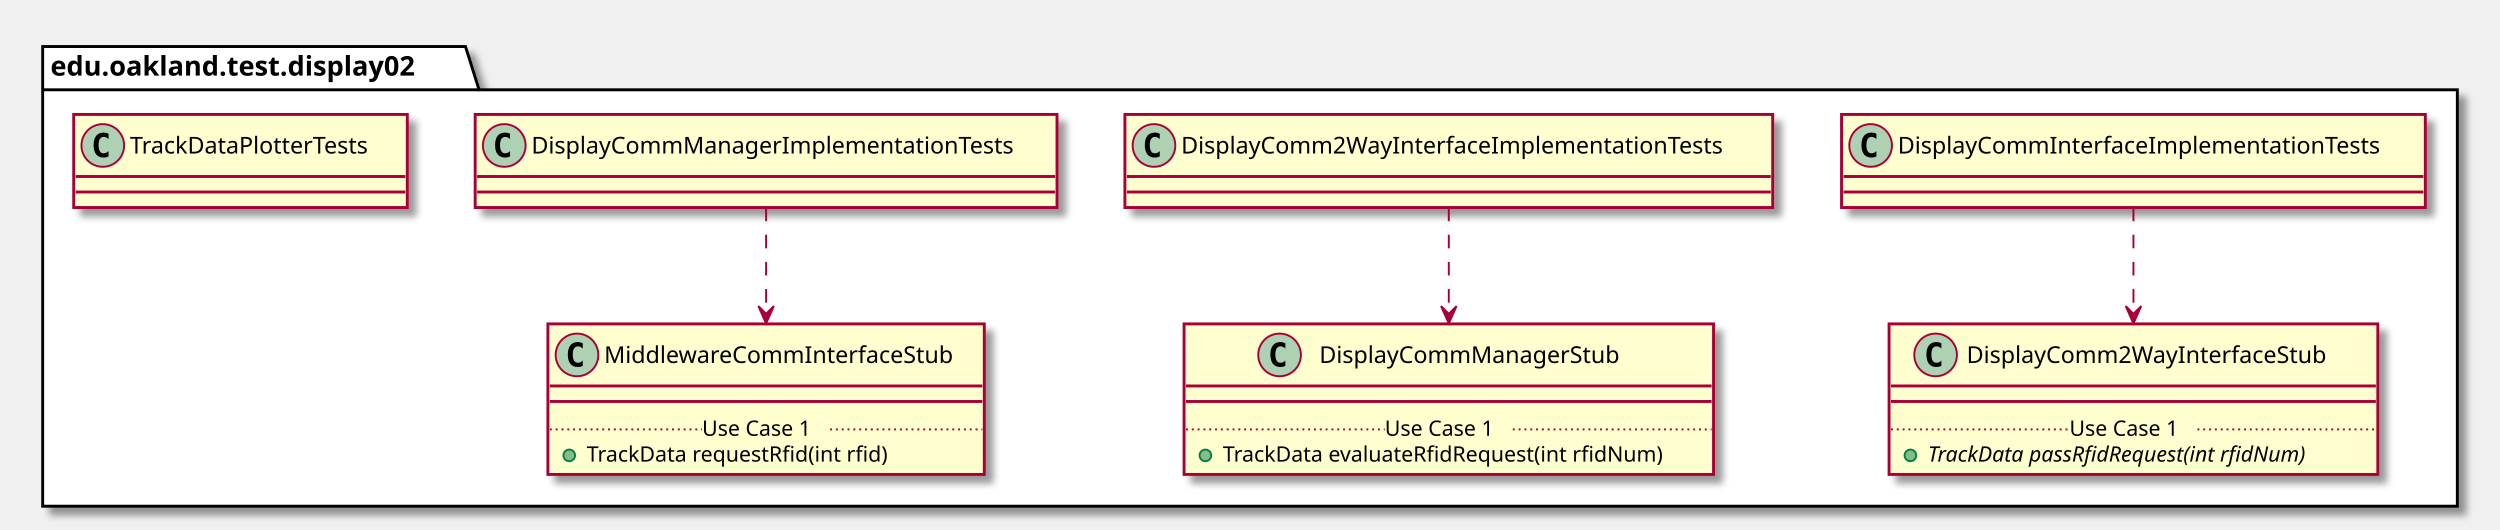
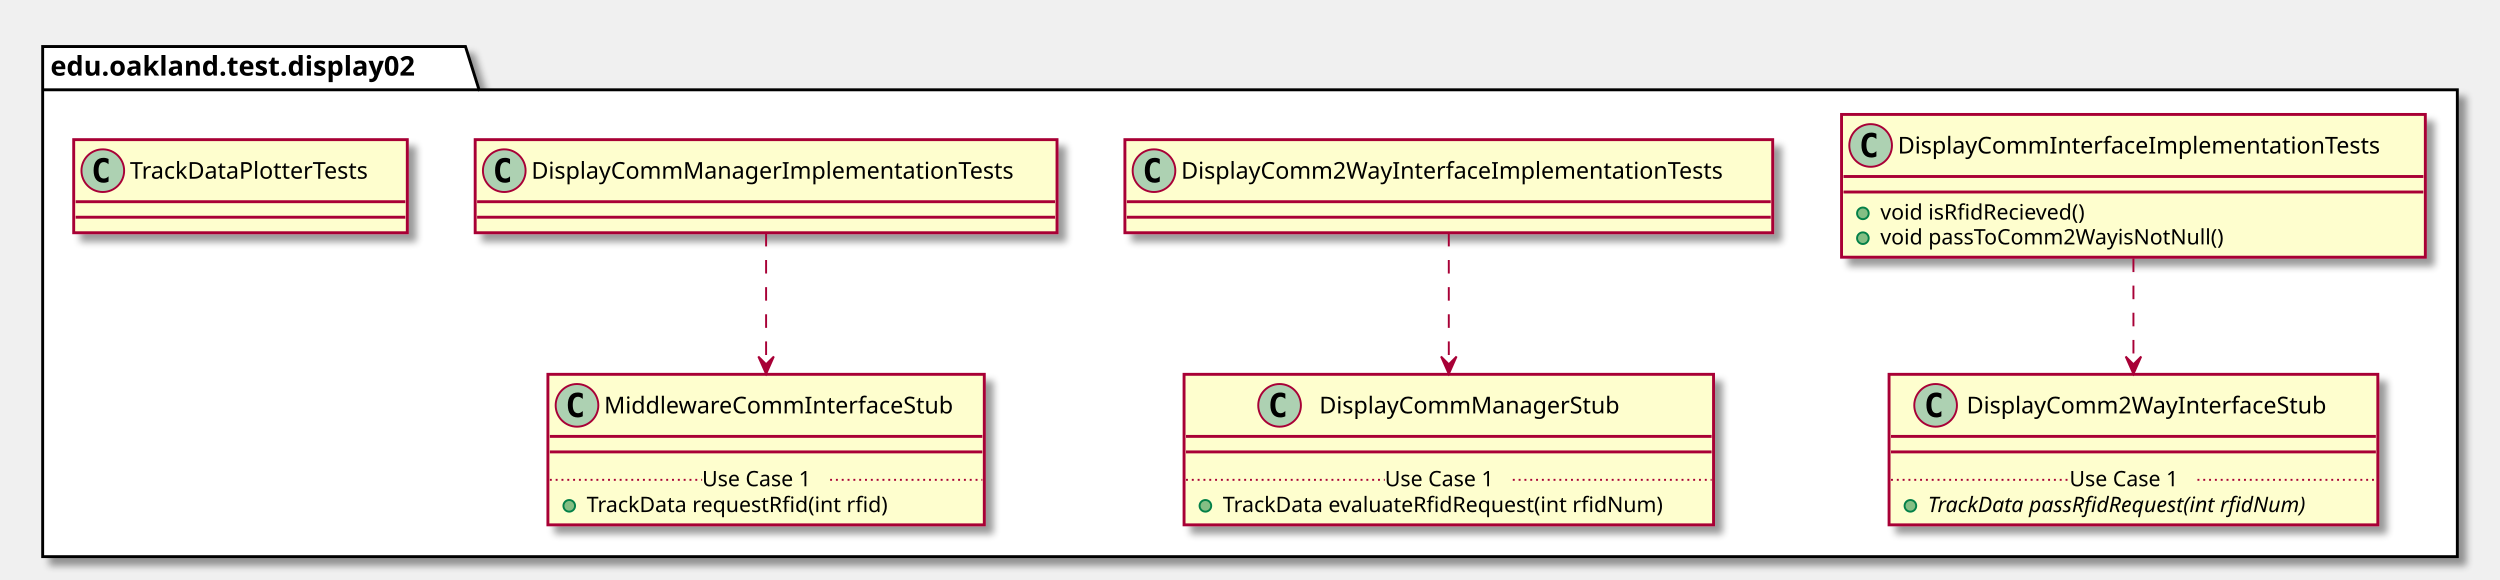
- <svg xmlns="http://www.w3.org/2000/svg" contentScriptType="application/ecmascript" contentStyleType="text/css" height="273px" preserveAspectRatio="none" style="width:1289px;height:273px;" version="1.1" viewBox="0 0 1289 273" width="1289px" zoomAndPan="magnify">
+ <svg xmlns="http://www.w3.org/2000/svg" contentScriptType="application/ecmascript" contentStyleType="text/css" height="299px" preserveAspectRatio="none" style="width:1289px;height:299px;" version="1.1" viewBox="0 0 1289 299" width="1289px" zoomAndPan="magnify">
  <defs>
-     <filter height="300%" id="f162ubrxpbqt6t" width="300%" x="-1" y="-1">
+     <filter height="300%" id="ffmwm8rcvp6sv" width="300%" x="-1" y="-1">
      <feGaussianBlur result="blurOut" stdDeviation="2.0" />
      <feColorMatrix in="blurOut" result="blurOut2" type="matrix" values="0 0 0 0 0 0 0 0 0 0 0 0 0 0 0 0 0 0 .4 0" />
      <feOffset dx="4.0" dy="4.0" in="blurOut2" result="blurOut3" />
      <feBlend in="SourceGraphic" in2="blurOut3" mode="normal" />
    </filter>
  </defs>
  <g>
-     <polygon fill="#FFFFFF" filter="url(#f162ubrxpbqt6t)" points="22,24,240,24,247,46.297,1267,46.297,1267,261,22,261,22,24" style="stroke: #000000; stroke-width: 1.5;" />
+     <polygon fill="#FFFFFF" filter="url(#ffmwm8rcvp6sv)" points="22,24,240,24,247,46.297,1267,46.297,1267,287,22,287,22,24" style="stroke: #000000; stroke-width: 1.5;" />
    <line style="stroke: #000000; stroke-width: 1.5;" x1="22" x2="247" y1="46.297" y2="46.297" />
    <text fill="#000000" font-family="sans-serif" font-size="14" font-weight="bold" lengthAdjust="spacingAndGlyphs" textLength="212" x="26" y="38.995">edu.oakland.test.display02</text>
-     <rect fill="#FEFECE" filter="url(#f162ubrxpbqt6t)" height="48" id="DisplayCommInterfaceImplementationTests" style="stroke: #A80036; stroke-width: 1.5;" width="301" x="949.5" y="59" />
+     <rect fill="#FEFECE" filter="url(#ffmwm8rcvp6sv)" height="73.609" id="DisplayCommInterfaceImplementationTests" style="stroke: #A80036; stroke-width: 1.5;" width="301" x="949.5" y="59" />
    <ellipse cx="964.5" cy="75" fill="#ADD1B2" rx="11" ry="11" style="stroke: #A80036; stroke-width: 1.0;" />
    <path d="M967.469,80.641 Q966.891,80.938 966.25,81.078 Q965.609,81.234 964.906,81.234 Q962.406,81.234 961.078,79.594 Q959.766,77.938 959.766,74.812 Q959.766,71.688 961.078,70.031 Q962.406,68.375 964.906,68.375 Q965.609,68.375 966.25,68.531 Q966.906,68.688 967.469,68.984 L967.469,71.703 Q966.844,71.125 966.25,70.859 Q965.656,70.578 965.031,70.578 Q963.688,70.578 963,71.656 Q962.312,72.719 962.312,74.812 Q962.312,76.906 963,77.984 Q963.688,79.047 965.031,79.047 Q965.656,79.047 966.25,78.781 Q966.844,78.5 967.469,77.922 L967.469,80.641 Z " />
    <text fill="#000000" font-family="sans-serif" font-size="12" lengthAdjust="spacingAndGlyphs" textLength="269" x="978.5" y="79.154">DisplayCommInterfaceImplementationTests</text>
    <line style="stroke: #A80036; stroke-width: 1.5;" x1="950.5" x2="1249.5" y1="91" y2="91" />
    <line style="stroke: #A80036; stroke-width: 1.5;" x1="950.5" x2="1249.5" y1="99" y2="99" />
-     <rect fill="#FEFECE" filter="url(#f162ubrxpbqt6t)" height="77.609" id="DisplayComm2WayInterfaceStub" style="stroke: #A80036; stroke-width: 1.5;" width="252" x="974" y="167" />
-     <ellipse cx="998" cy="183" fill="#ADD1B2" rx="11" ry="11" style="stroke: #A80036; stroke-width: 1.0;" />
-     <path d="M1000.969,188.641 Q1000.391,188.938 999.75,189.078 Q999.109,189.234 998.406,189.234 Q995.906,189.234 994.578,187.594 Q993.266,185.938 993.266,182.812 Q993.266,179.688 994.578,178.031 Q995.906,176.375 998.406,176.375 Q999.109,176.375 999.75,176.531 Q1000.406,176.688 1000.969,176.984 L1000.969,179.703 Q1000.344,179.125 999.75,178.859 Q999.156,178.578 998.531,178.578 Q997.188,178.578 996.5,179.656 Q995.812,180.719 995.812,182.812 Q995.812,184.906 996.5,185.984 Q997.188,187.047 998.531,187.047 Q999.156,187.047 999.75,186.781 Q1000.344,186.5 1000.969,185.922 L1000.969,188.641 Z " />
-     <text fill="#000000" font-family="sans-serif" font-size="12" lengthAdjust="spacingAndGlyphs" textLength="200" x="1014" y="187.154">DisplayComm2WayInterfaceStub</text>
-     <line style="stroke: #A80036; stroke-width: 1.5;" x1="975" x2="1225" y1="199" y2="199" />
-     <line style="stroke: #A80036; stroke-width: 1.5;" x1="975" x2="1225" y1="207" y2="207" />
-     <ellipse cx="985" cy="234.805" fill="#84BE84" rx="3" ry="3" style="stroke: #038048; stroke-width: 1.0;" />
-     <text fill="#000000" font-family="sans-serif" font-size="11" font-style="italic" lengthAdjust="spacingAndGlyphs" textLength="226" x="994" y="238.015">TrackData passRfidRequest(int rfidNum)</text>
-     <line style="stroke: #A80036; stroke-width: 1.0; stroke-dasharray: 1.0,2.0;" x1="975" x2="1067" y1="221.402" y2="221.402" />
-     <text fill="#000000" font-family="sans-serif" font-size="11" lengthAdjust="spacingAndGlyphs" textLength="66" x="1067" y="224.71">Use Case 1</text>
-     <line style="stroke: #A80036; stroke-width: 1.0; stroke-dasharray: 1.0,2.0;" x1="1133" x2="1225" y1="221.402" y2="221.402" />
-     <rect fill="#FEFECE" filter="url(#f162ubrxpbqt6t)" height="48" id="DisplayComm2WayInterfaceImplementationTests" style="stroke: #A80036; stroke-width: 1.5;" width="334" x="580" y="59" />
-     <ellipse cx="595" cy="75" fill="#ADD1B2" rx="11" ry="11" style="stroke: #A80036; stroke-width: 1.0;" />
-     <path d="M597.969,80.641 Q597.391,80.938 596.75,81.078 Q596.109,81.234 595.406,81.234 Q592.906,81.234 591.578,79.594 Q590.266,77.938 590.266,74.812 Q590.266,71.688 591.578,70.031 Q592.906,68.375 595.406,68.375 Q596.109,68.375 596.75,68.531 Q597.406,68.688 597.969,68.984 L597.969,71.703 Q597.344,71.125 596.75,70.859 Q596.156,70.578 595.531,70.578 Q594.188,70.578 593.5,71.656 Q592.812,72.719 592.812,74.812 Q592.812,76.906 593.5,77.984 Q594.188,79.047 595.531,79.047 Q596.156,79.047 596.75,78.781 Q597.344,78.5 597.969,77.922 L597.969,80.641 Z " />
-     <text fill="#000000" font-family="sans-serif" font-size="12" lengthAdjust="spacingAndGlyphs" textLength="302" x="609" y="79.154">DisplayComm2WayInterfaceImplementationTests</text>
-     <line style="stroke: #A80036; stroke-width: 1.5;" x1="581" x2="913" y1="91" y2="91" />
-     <line style="stroke: #A80036; stroke-width: 1.5;" x1="581" x2="913" y1="99" y2="99" />
-     <rect fill="#FEFECE" filter="url(#f162ubrxpbqt6t)" height="77.609" id="DisplayCommManagerStub" style="stroke: #A80036; stroke-width: 1.5;" width="273" x="610.5" y="167" />
-     <ellipse cx="659.75" cy="183" fill="#ADD1B2" rx="11" ry="11" style="stroke: #A80036; stroke-width: 1.0;" />
-     <path d="M662.719,188.641 Q662.141,188.938 661.5,189.078 Q660.859,189.234 660.156,189.234 Q657.656,189.234 656.328,187.594 Q655.016,185.938 655.016,182.812 Q655.016,179.688 656.328,178.031 Q657.656,176.375 660.156,176.375 Q660.859,176.375 661.5,176.531 Q662.156,176.688 662.719,176.984 L662.719,179.703 Q662.094,179.125 661.5,178.859 Q660.906,178.578 660.281,178.578 Q658.938,178.578 658.25,179.656 Q657.562,180.719 657.562,182.812 Q657.562,184.906 658.25,185.984 Q658.938,187.047 660.281,187.047 Q660.906,187.047 661.5,186.781 Q662.094,186.5 662.719,185.922 L662.719,188.641 Z " />
-     <text fill="#000000" font-family="sans-serif" font-size="12" lengthAdjust="spacingAndGlyphs" textLength="166" x="680.25" y="187.154">DisplayCommManagerStub</text>
-     <line style="stroke: #A80036; stroke-width: 1.5;" x1="611.5" x2="882.5" y1="199" y2="199" />
-     <line style="stroke: #A80036; stroke-width: 1.5;" x1="611.5" x2="882.5" y1="207" y2="207" />
-     <ellipse cx="621.5" cy="234.805" fill="#84BE84" rx="3" ry="3" style="stroke: #038048; stroke-width: 1.0;" />
-     <text fill="#000000" font-family="sans-serif" font-size="11" lengthAdjust="spacingAndGlyphs" textLength="247" x="630.5" y="238.015">TrackData evaluateRfidRequest(int rfidNum)</text>
-     <line style="stroke: #A80036; stroke-width: 1.0; stroke-dasharray: 1.0,2.0;" x1="611.5" x2="714" y1="221.402" y2="221.402" />
-     <text fill="#000000" font-family="sans-serif" font-size="11" lengthAdjust="spacingAndGlyphs" textLength="66" x="714" y="224.71">Use Case 1</text>
-     <line style="stroke: #A80036; stroke-width: 1.0; stroke-dasharray: 1.0,2.0;" x1="780" x2="882.5" y1="221.402" y2="221.402" />
-     <rect fill="#FEFECE" filter="url(#f162ubrxpbqt6t)" height="48" id="DisplayCommManagerImplementationTests" style="stroke: #A80036; stroke-width: 1.5;" width="300" x="245" y="59" />
-     <ellipse cx="260" cy="75" fill="#ADD1B2" rx="11" ry="11" style="stroke: #A80036; stroke-width: 1.0;" />
-     <path d="M262.969,80.641 Q262.391,80.938 261.75,81.078 Q261.109,81.234 260.406,81.234 Q257.906,81.234 256.578,79.594 Q255.266,77.938 255.266,74.812 Q255.266,71.688 256.578,70.031 Q257.906,68.375 260.406,68.375 Q261.109,68.375 261.75,68.531 Q262.406,68.688 262.969,68.984 L262.969,71.703 Q262.344,71.125 261.75,70.859 Q261.156,70.578 260.531,70.578 Q259.188,70.578 258.5,71.656 Q257.812,72.719 257.812,74.812 Q257.812,76.906 258.5,77.984 Q259.188,79.047 260.531,79.047 Q261.156,79.047 261.75,78.781 Q262.344,78.5 262.969,77.922 L262.969,80.641 Z " />
-     <text fill="#000000" font-family="sans-serif" font-size="12" lengthAdjust="spacingAndGlyphs" textLength="268" x="274" y="79.154">DisplayCommManagerImplementationTests</text>
-     <line style="stroke: #A80036; stroke-width: 1.5;" x1="246" x2="544" y1="91" y2="91" />
-     <line style="stroke: #A80036; stroke-width: 1.5;" x1="246" x2="544" y1="99" y2="99" />
-     <rect fill="#FEFECE" filter="url(#f162ubrxpbqt6t)" height="77.609" id="MiddlewareCommInterfaceStub" style="stroke: #A80036; stroke-width: 1.5;" width="225" x="282.5" y="167" />
-     <ellipse cx="297.5" cy="183" fill="#ADD1B2" rx="11" ry="11" style="stroke: #A80036; stroke-width: 1.0;" />
-     <path d="M300.469,188.641 Q299.891,188.938 299.25,189.078 Q298.609,189.234 297.906,189.234 Q295.406,189.234 294.078,187.594 Q292.766,185.938 292.766,182.812 Q292.766,179.688 294.078,178.031 Q295.406,176.375 297.906,176.375 Q298.609,176.375 299.25,176.531 Q299.906,176.688 300.469,176.984 L300.469,179.703 Q299.844,179.125 299.25,178.859 Q298.656,178.578 298.031,178.578 Q296.688,178.578 296,179.656 Q295.312,180.719 295.312,182.812 Q295.312,184.906 296,185.984 Q296.688,187.047 298.031,187.047 Q298.656,187.047 299.25,186.781 Q299.844,186.5 300.469,185.922 L300.469,188.641 Z " />
-     <text fill="#000000" font-family="sans-serif" font-size="12" lengthAdjust="spacingAndGlyphs" textLength="193" x="311.5" y="187.154">MiddlewareCommInterfaceStub</text>
-     <line style="stroke: #A80036; stroke-width: 1.5;" x1="283.5" x2="506.5" y1="199" y2="199" />
-     <line style="stroke: #A80036; stroke-width: 1.5;" x1="283.5" x2="506.5" y1="207" y2="207" />
-     <ellipse cx="293.5" cy="234.805" fill="#84BE84" rx="3" ry="3" style="stroke: #038048; stroke-width: 1.0;" />
-     <text fill="#000000" font-family="sans-serif" font-size="11" lengthAdjust="spacingAndGlyphs" textLength="171" x="302.5" y="238.015">TrackData requestRfid(int rfid)</text>
-     <line style="stroke: #A80036; stroke-width: 1.0; stroke-dasharray: 1.0,2.0;" x1="283.5" x2="362" y1="221.402" y2="221.402" />
-     <text fill="#000000" font-family="sans-serif" font-size="11" lengthAdjust="spacingAndGlyphs" textLength="66" x="362" y="224.71">Use Case 1</text>
-     <line style="stroke: #A80036; stroke-width: 1.0; stroke-dasharray: 1.0,2.0;" x1="428" x2="506.5" y1="221.402" y2="221.402" />
-     <rect fill="#FEFECE" filter="url(#f162ubrxpbqt6t)" height="48" id="TrackDataPlotterTests" style="stroke: #A80036; stroke-width: 1.5;" width="172" x="38" y="59" />
-     <ellipse cx="53" cy="75" fill="#ADD1B2" rx="11" ry="11" style="stroke: #A80036; stroke-width: 1.0;" />
-     <path d="M55.969,80.641 Q55.391,80.938 54.75,81.078 Q54.109,81.234 53.406,81.234 Q50.906,81.234 49.578,79.594 Q48.266,77.938 48.266,74.812 Q48.266,71.688 49.578,70.031 Q50.906,68.375 53.406,68.375 Q54.109,68.375 54.75,68.531 Q55.406,68.688 55.969,68.984 L55.969,71.703 Q55.344,71.125 54.75,70.859 Q54.156,70.578 53.531,70.578 Q52.188,70.578 51.5,71.656 Q50.812,72.719 50.812,74.812 Q50.812,76.906 51.5,77.984 Q52.188,79.047 53.531,79.047 Q54.156,79.047 54.75,78.781 Q55.344,78.5 55.969,77.922 L55.969,80.641 Z " />
-     <text fill="#000000" font-family="sans-serif" font-size="12" lengthAdjust="spacingAndGlyphs" textLength="140" x="67" y="79.154">TrackDataPlotterTests</text>
-     <line style="stroke: #A80036; stroke-width: 1.5;" x1="39" x2="209" y1="91" y2="91" />
-     <line style="stroke: #A80036; stroke-width: 1.5;" x1="39" x2="209" y1="99" y2="99" />
-     <path d="M1100,107.04 C1100,122.46 1100,143.23 1100,161.68 " fill="none" id="DisplayCommInterfaceImplementationTests-&gt;DisplayComm2WayInterfaceStub" style="stroke: #A80036; stroke-width: 1.0; stroke-dasharray: 7.0,7.0;" />
-     <polygon fill="#A80036" points="1100,166.81,1104,157.81,1100,161.81,1096,157.81,1100,166.81" style="stroke: #A80036; stroke-width: 1.0;" />
-     <path d="M747,107.04 C747,122.46 747,143.23 747,161.68 " fill="none" id="DisplayComm2WayInterfaceImplementationTests-&gt;DisplayCommManagerStub" style="stroke: #A80036; stroke-width: 1.0; stroke-dasharray: 7.0,7.0;" />
-     <polygon fill="#A80036" points="747,166.81,751,157.81,747,161.81,743,157.81,747,166.81" style="stroke: #A80036; stroke-width: 1.0;" />
-     <path d="M395,107.04 C395,122.46 395,143.23 395,161.68 " fill="none" id="DisplayCommManagerImplementationTests-&gt;MiddlewareCommInterfaceStub" style="stroke: #A80036; stroke-width: 1.0; stroke-dasharray: 7.0,7.0;" />
-     <polygon fill="#A80036" points="395,166.81,399,157.81,395,161.81,391,157.81,395,166.81" style="stroke: #A80036; stroke-width: 1.0;" />
+     <ellipse cx="960.5" cy="110" fill="#84BE84" rx="3" ry="3" style="stroke: #038048; stroke-width: 1.0;" />
+     <text fill="#000000" font-family="sans-serif" font-size="11" lengthAdjust="spacingAndGlyphs" textLength="116" x="969.5" y="113.21">void isRfidRecieved()</text>
+     <ellipse cx="960.5" cy="122.805" fill="#84BE84" rx="3" ry="3" style="stroke: #038048; stroke-width: 1.0;" />
+     <text fill="#000000" font-family="sans-serif" font-size="11" lengthAdjust="spacingAndGlyphs" textLength="193" x="969.5" y="126.015">void passToComm2WayisNotNull()</text>
+     <rect fill="#FEFECE" filter="url(#ffmwm8rcvp6sv)" height="77.609" id="DisplayComm2WayInterfaceStub" style="stroke: #A80036; stroke-width: 1.5;" width="252" x="974" y="193" />
+     <ellipse cx="998" cy="209" fill="#ADD1B2" rx="11" ry="11" style="stroke: #A80036; stroke-width: 1.0;" />
+     <path d="M1000.969,214.641 Q1000.391,214.938 999.75,215.078 Q999.109,215.234 998.406,215.234 Q995.906,215.234 994.578,213.594 Q993.266,211.938 993.266,208.812 Q993.266,205.688 994.578,204.031 Q995.906,202.375 998.406,202.375 Q999.109,202.375 999.75,202.531 Q1000.406,202.688 1000.969,202.984 L1000.969,205.703 Q1000.344,205.125 999.75,204.859 Q999.156,204.578 998.531,204.578 Q997.188,204.578 996.5,205.656 Q995.812,206.719 995.812,208.812 Q995.812,210.906 996.5,211.984 Q997.188,213.047 998.531,213.047 Q999.156,213.047 999.75,212.781 Q1000.344,212.5 1000.969,211.922 L1000.969,214.641 Z " />
+     <text fill="#000000" font-family="sans-serif" font-size="12" lengthAdjust="spacingAndGlyphs" textLength="200" x="1014" y="213.154">DisplayComm2WayInterfaceStub</text>
+     <line style="stroke: #A80036; stroke-width: 1.5;" x1="975" x2="1225" y1="225" y2="225" />
+     <line style="stroke: #A80036; stroke-width: 1.5;" x1="975" x2="1225" y1="233" y2="233" />
+     <ellipse cx="985" cy="260.805" fill="#84BE84" rx="3" ry="3" style="stroke: #038048; stroke-width: 1.0;" />
+     <text fill="#000000" font-family="sans-serif" font-size="11" font-style="italic" lengthAdjust="spacingAndGlyphs" textLength="226" x="994" y="264.015">TrackData passRfidRequest(int rfidNum)</text>
+     <line style="stroke: #A80036; stroke-width: 1.0; stroke-dasharray: 1.0,2.0;" x1="975" x2="1067" y1="247.402" y2="247.402" />
+     <text fill="#000000" font-family="sans-serif" font-size="11" lengthAdjust="spacingAndGlyphs" textLength="66" x="1067" y="250.71">Use Case 1</text>
+     <line style="stroke: #A80036; stroke-width: 1.0; stroke-dasharray: 1.0,2.0;" x1="1133" x2="1225" y1="247.402" y2="247.402" />
+     <rect fill="#FEFECE" filter="url(#ffmwm8rcvp6sv)" height="48" id="DisplayComm2WayInterfaceImplementationTests" style="stroke: #A80036; stroke-width: 1.5;" width="334" x="580" y="72" />
+     <ellipse cx="595" cy="88" fill="#ADD1B2" rx="11" ry="11" style="stroke: #A80036; stroke-width: 1.0;" />
+     <path d="M597.969,93.641 Q597.391,93.938 596.75,94.078 Q596.109,94.234 595.406,94.234 Q592.906,94.234 591.578,92.594 Q590.266,90.938 590.266,87.812 Q590.266,84.688 591.578,83.031 Q592.906,81.375 595.406,81.375 Q596.109,81.375 596.75,81.531 Q597.406,81.688 597.969,81.984 L597.969,84.703 Q597.344,84.125 596.75,83.859 Q596.156,83.578 595.531,83.578 Q594.188,83.578 593.5,84.656 Q592.812,85.719 592.812,87.812 Q592.812,89.906 593.5,90.984 Q594.188,92.047 595.531,92.047 Q596.156,92.047 596.75,91.781 Q597.344,91.5 597.969,90.922 L597.969,93.641 Z " />
+     <text fill="#000000" font-family="sans-serif" font-size="12" lengthAdjust="spacingAndGlyphs" textLength="302" x="609" y="92.154">DisplayComm2WayInterfaceImplementationTests</text>
+     <line style="stroke: #A80036; stroke-width: 1.5;" x1="581" x2="913" y1="104" y2="104" />
+     <line style="stroke: #A80036; stroke-width: 1.5;" x1="581" x2="913" y1="112" y2="112" />
+     <rect fill="#FEFECE" filter="url(#ffmwm8rcvp6sv)" height="77.609" id="DisplayCommManagerStub" style="stroke: #A80036; stroke-width: 1.5;" width="273" x="610.5" y="193" />
+     <ellipse cx="659.75" cy="209" fill="#ADD1B2" rx="11" ry="11" style="stroke: #A80036; stroke-width: 1.0;" />
+     <path d="M662.719,214.641 Q662.141,214.938 661.5,215.078 Q660.859,215.234 660.156,215.234 Q657.656,215.234 656.328,213.594 Q655.016,211.938 655.016,208.812 Q655.016,205.688 656.328,204.031 Q657.656,202.375 660.156,202.375 Q660.859,202.375 661.5,202.531 Q662.156,202.688 662.719,202.984 L662.719,205.703 Q662.094,205.125 661.5,204.859 Q660.906,204.578 660.281,204.578 Q658.938,204.578 658.25,205.656 Q657.562,206.719 657.562,208.812 Q657.562,210.906 658.25,211.984 Q658.938,213.047 660.281,213.047 Q660.906,213.047 661.5,212.781 Q662.094,212.5 662.719,211.922 L662.719,214.641 Z " />
+     <text fill="#000000" font-family="sans-serif" font-size="12" lengthAdjust="spacingAndGlyphs" textLength="166" x="680.25" y="213.154">DisplayCommManagerStub</text>
+     <line style="stroke: #A80036; stroke-width: 1.5;" x1="611.5" x2="882.5" y1="225" y2="225" />
+     <line style="stroke: #A80036; stroke-width: 1.5;" x1="611.5" x2="882.5" y1="233" y2="233" />
+     <ellipse cx="621.5" cy="260.805" fill="#84BE84" rx="3" ry="3" style="stroke: #038048; stroke-width: 1.0;" />
+     <text fill="#000000" font-family="sans-serif" font-size="11" lengthAdjust="spacingAndGlyphs" textLength="247" x="630.5" y="264.015">TrackData evaluateRfidRequest(int rfidNum)</text>
+     <line style="stroke: #A80036; stroke-width: 1.0; stroke-dasharray: 1.0,2.0;" x1="611.5" x2="714" y1="247.402" y2="247.402" />
+     <text fill="#000000" font-family="sans-serif" font-size="11" lengthAdjust="spacingAndGlyphs" textLength="66" x="714" y="250.71">Use Case 1</text>
+     <line style="stroke: #A80036; stroke-width: 1.0; stroke-dasharray: 1.0,2.0;" x1="780" x2="882.5" y1="247.402" y2="247.402" />
+     <rect fill="#FEFECE" filter="url(#ffmwm8rcvp6sv)" height="48" id="DisplayCommManagerImplementationTests" style="stroke: #A80036; stroke-width: 1.5;" width="300" x="245" y="72" />
+     <ellipse cx="260" cy="88" fill="#ADD1B2" rx="11" ry="11" style="stroke: #A80036; stroke-width: 1.0;" />
+     <path d="M262.969,93.641 Q262.391,93.938 261.75,94.078 Q261.109,94.234 260.406,94.234 Q257.906,94.234 256.578,92.594 Q255.266,90.938 255.266,87.812 Q255.266,84.688 256.578,83.031 Q257.906,81.375 260.406,81.375 Q261.109,81.375 261.75,81.531 Q262.406,81.688 262.969,81.984 L262.969,84.703 Q262.344,84.125 261.75,83.859 Q261.156,83.578 260.531,83.578 Q259.188,83.578 258.5,84.656 Q257.812,85.719 257.812,87.812 Q257.812,89.906 258.5,90.984 Q259.188,92.047 260.531,92.047 Q261.156,92.047 261.75,91.781 Q262.344,91.5 262.969,90.922 L262.969,93.641 Z " />
+     <text fill="#000000" font-family="sans-serif" font-size="12" lengthAdjust="spacingAndGlyphs" textLength="268" x="274" y="92.154">DisplayCommManagerImplementationTests</text>
+     <line style="stroke: #A80036; stroke-width: 1.5;" x1="246" x2="544" y1="104" y2="104" />
+     <line style="stroke: #A80036; stroke-width: 1.5;" x1="246" x2="544" y1="112" y2="112" />
+     <rect fill="#FEFECE" filter="url(#ffmwm8rcvp6sv)" height="77.609" id="MiddlewareCommInterfaceStub" style="stroke: #A80036; stroke-width: 1.5;" width="225" x="282.5" y="193" />
+     <ellipse cx="297.5" cy="209" fill="#ADD1B2" rx="11" ry="11" style="stroke: #A80036; stroke-width: 1.0;" />
+     <path d="M300.469,214.641 Q299.891,214.938 299.25,215.078 Q298.609,215.234 297.906,215.234 Q295.406,215.234 294.078,213.594 Q292.766,211.938 292.766,208.812 Q292.766,205.688 294.078,204.031 Q295.406,202.375 297.906,202.375 Q298.609,202.375 299.25,202.531 Q299.906,202.688 300.469,202.984 L300.469,205.703 Q299.844,205.125 299.25,204.859 Q298.656,204.578 298.031,204.578 Q296.688,204.578 296,205.656 Q295.312,206.719 295.312,208.812 Q295.312,210.906 296,211.984 Q296.688,213.047 298.031,213.047 Q298.656,213.047 299.25,212.781 Q299.844,212.5 300.469,211.922 L300.469,214.641 Z " />
+     <text fill="#000000" font-family="sans-serif" font-size="12" lengthAdjust="spacingAndGlyphs" textLength="193" x="311.5" y="213.154">MiddlewareCommInterfaceStub</text>
+     <line style="stroke: #A80036; stroke-width: 1.5;" x1="283.5" x2="506.5" y1="225" y2="225" />
+     <line style="stroke: #A80036; stroke-width: 1.5;" x1="283.5" x2="506.5" y1="233" y2="233" />
+     <ellipse cx="293.5" cy="260.805" fill="#84BE84" rx="3" ry="3" style="stroke: #038048; stroke-width: 1.0;" />
+     <text fill="#000000" font-family="sans-serif" font-size="11" lengthAdjust="spacingAndGlyphs" textLength="171" x="302.5" y="264.015">TrackData requestRfid(int rfid)</text>
+     <line style="stroke: #A80036; stroke-width: 1.0; stroke-dasharray: 1.0,2.0;" x1="283.5" x2="362" y1="247.402" y2="247.402" />
+     <text fill="#000000" font-family="sans-serif" font-size="11" lengthAdjust="spacingAndGlyphs" textLength="66" x="362" y="250.71">Use Case 1</text>
+     <line style="stroke: #A80036; stroke-width: 1.0; stroke-dasharray: 1.0,2.0;" x1="428" x2="506.5" y1="247.402" y2="247.402" />
+     <rect fill="#FEFECE" filter="url(#ffmwm8rcvp6sv)" height="48" id="TrackDataPlotterTests" style="stroke: #A80036; stroke-width: 1.5;" width="172" x="38" y="72" />
+     <ellipse cx="53" cy="88" fill="#ADD1B2" rx="11" ry="11" style="stroke: #A80036; stroke-width: 1.0;" />
+     <path d="M55.969,93.641 Q55.391,93.938 54.75,94.078 Q54.109,94.234 53.406,94.234 Q50.906,94.234 49.578,92.594 Q48.266,90.938 48.266,87.812 Q48.266,84.688 49.578,83.031 Q50.906,81.375 53.406,81.375 Q54.109,81.375 54.75,81.531 Q55.406,81.688 55.969,81.984 L55.969,84.703 Q55.344,84.125 54.75,83.859 Q54.156,83.578 53.531,83.578 Q52.188,83.578 51.5,84.656 Q50.812,85.719 50.812,87.812 Q50.812,89.906 51.5,90.984 Q52.188,92.047 53.531,92.047 Q54.156,92.047 54.75,91.781 Q55.344,91.5 55.969,90.922 L55.969,93.641 Z " />
+     <text fill="#000000" font-family="sans-serif" font-size="12" lengthAdjust="spacingAndGlyphs" textLength="140" x="67" y="92.154">TrackDataPlotterTests</text>
+     <line style="stroke: #A80036; stroke-width: 1.5;" x1="39" x2="209" y1="104" y2="104" />
+     <line style="stroke: #A80036; stroke-width: 1.5;" x1="39" x2="209" y1="112" y2="112" />
+     <path d="M1100,133.26 C1100,149.98 1100,169.96 1100,187.48 " fill="none" id="DisplayCommInterfaceImplementationTests-&gt;DisplayComm2WayInterfaceStub" style="stroke: #A80036; stroke-width: 1.0; stroke-dasharray: 7.0,7.0;" />
+     <polygon fill="#A80036" points="1100,192.83,1104,183.83,1100,187.83,1096,183.83,1100,192.83" style="stroke: #A80036; stroke-width: 1.0;" />
+     <path d="M747,120.04 C747,138.61 747,165.26 747,187.78 " fill="none" id="DisplayComm2WayInterfaceImplementationTests-&gt;DisplayCommManagerStub" style="stroke: #A80036; stroke-width: 1.0; stroke-dasharray: 7.0,7.0;" />
+     <polygon fill="#A80036" points="747,192.82,751,183.82,747,187.82,743,183.82,747,192.82" style="stroke: #A80036; stroke-width: 1.0;" />
+     <path d="M395,120.04 C395,138.61 395,165.26 395,187.78 " fill="none" id="DisplayCommManagerImplementationTests-&gt;MiddlewareCommInterfaceStub" style="stroke: #A80036; stroke-width: 1.0; stroke-dasharray: 7.0,7.0;" />
+     <polygon fill="#A80036" points="395,192.82,399,183.82,395,187.82,391,183.82,395,192.82" style="stroke: #A80036; stroke-width: 1.0;" />
  </g>
</svg>
